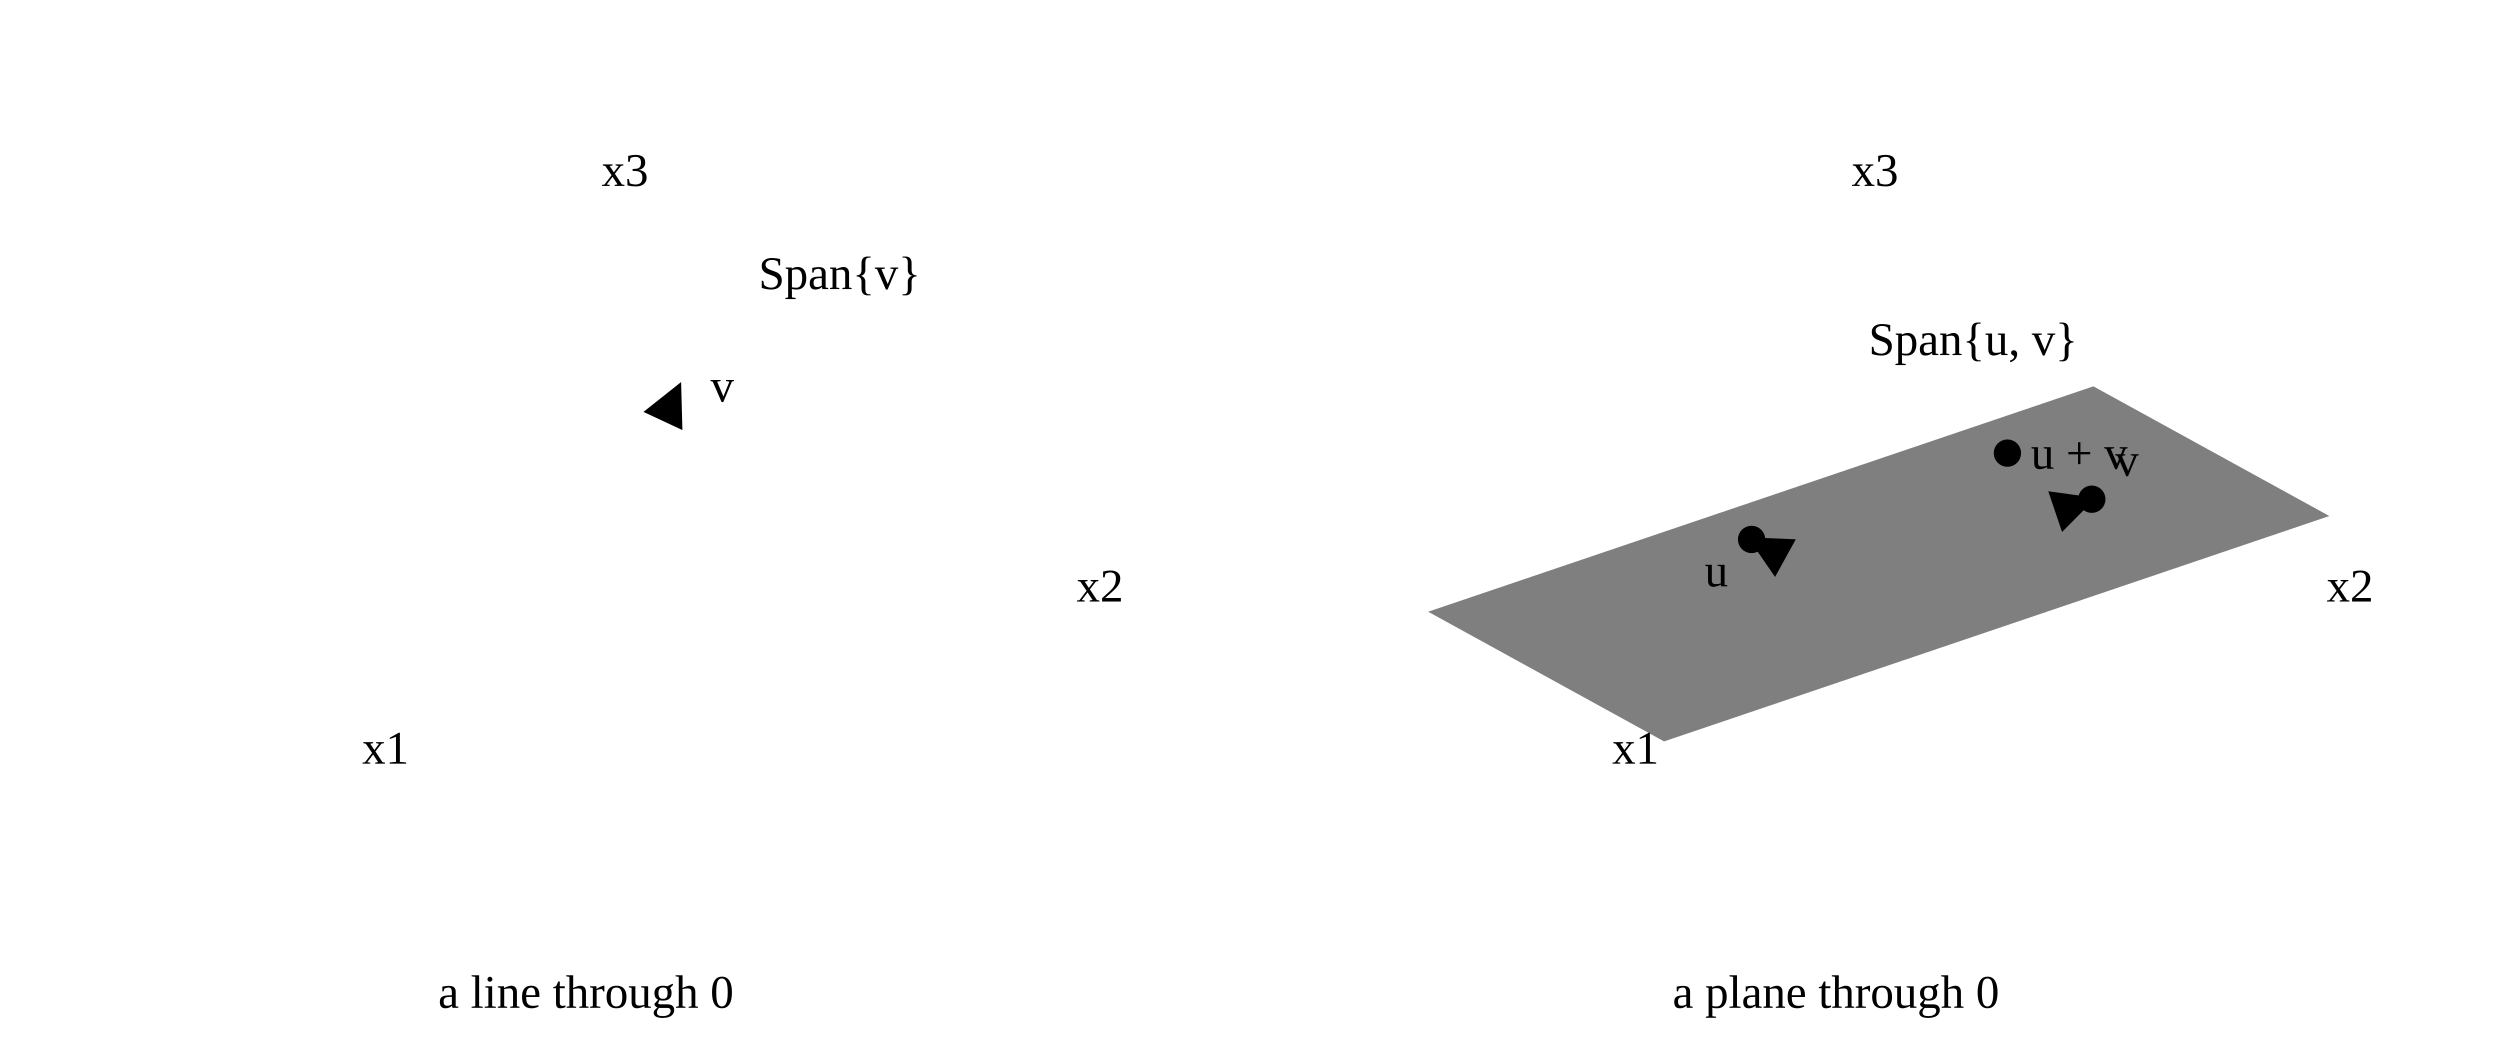
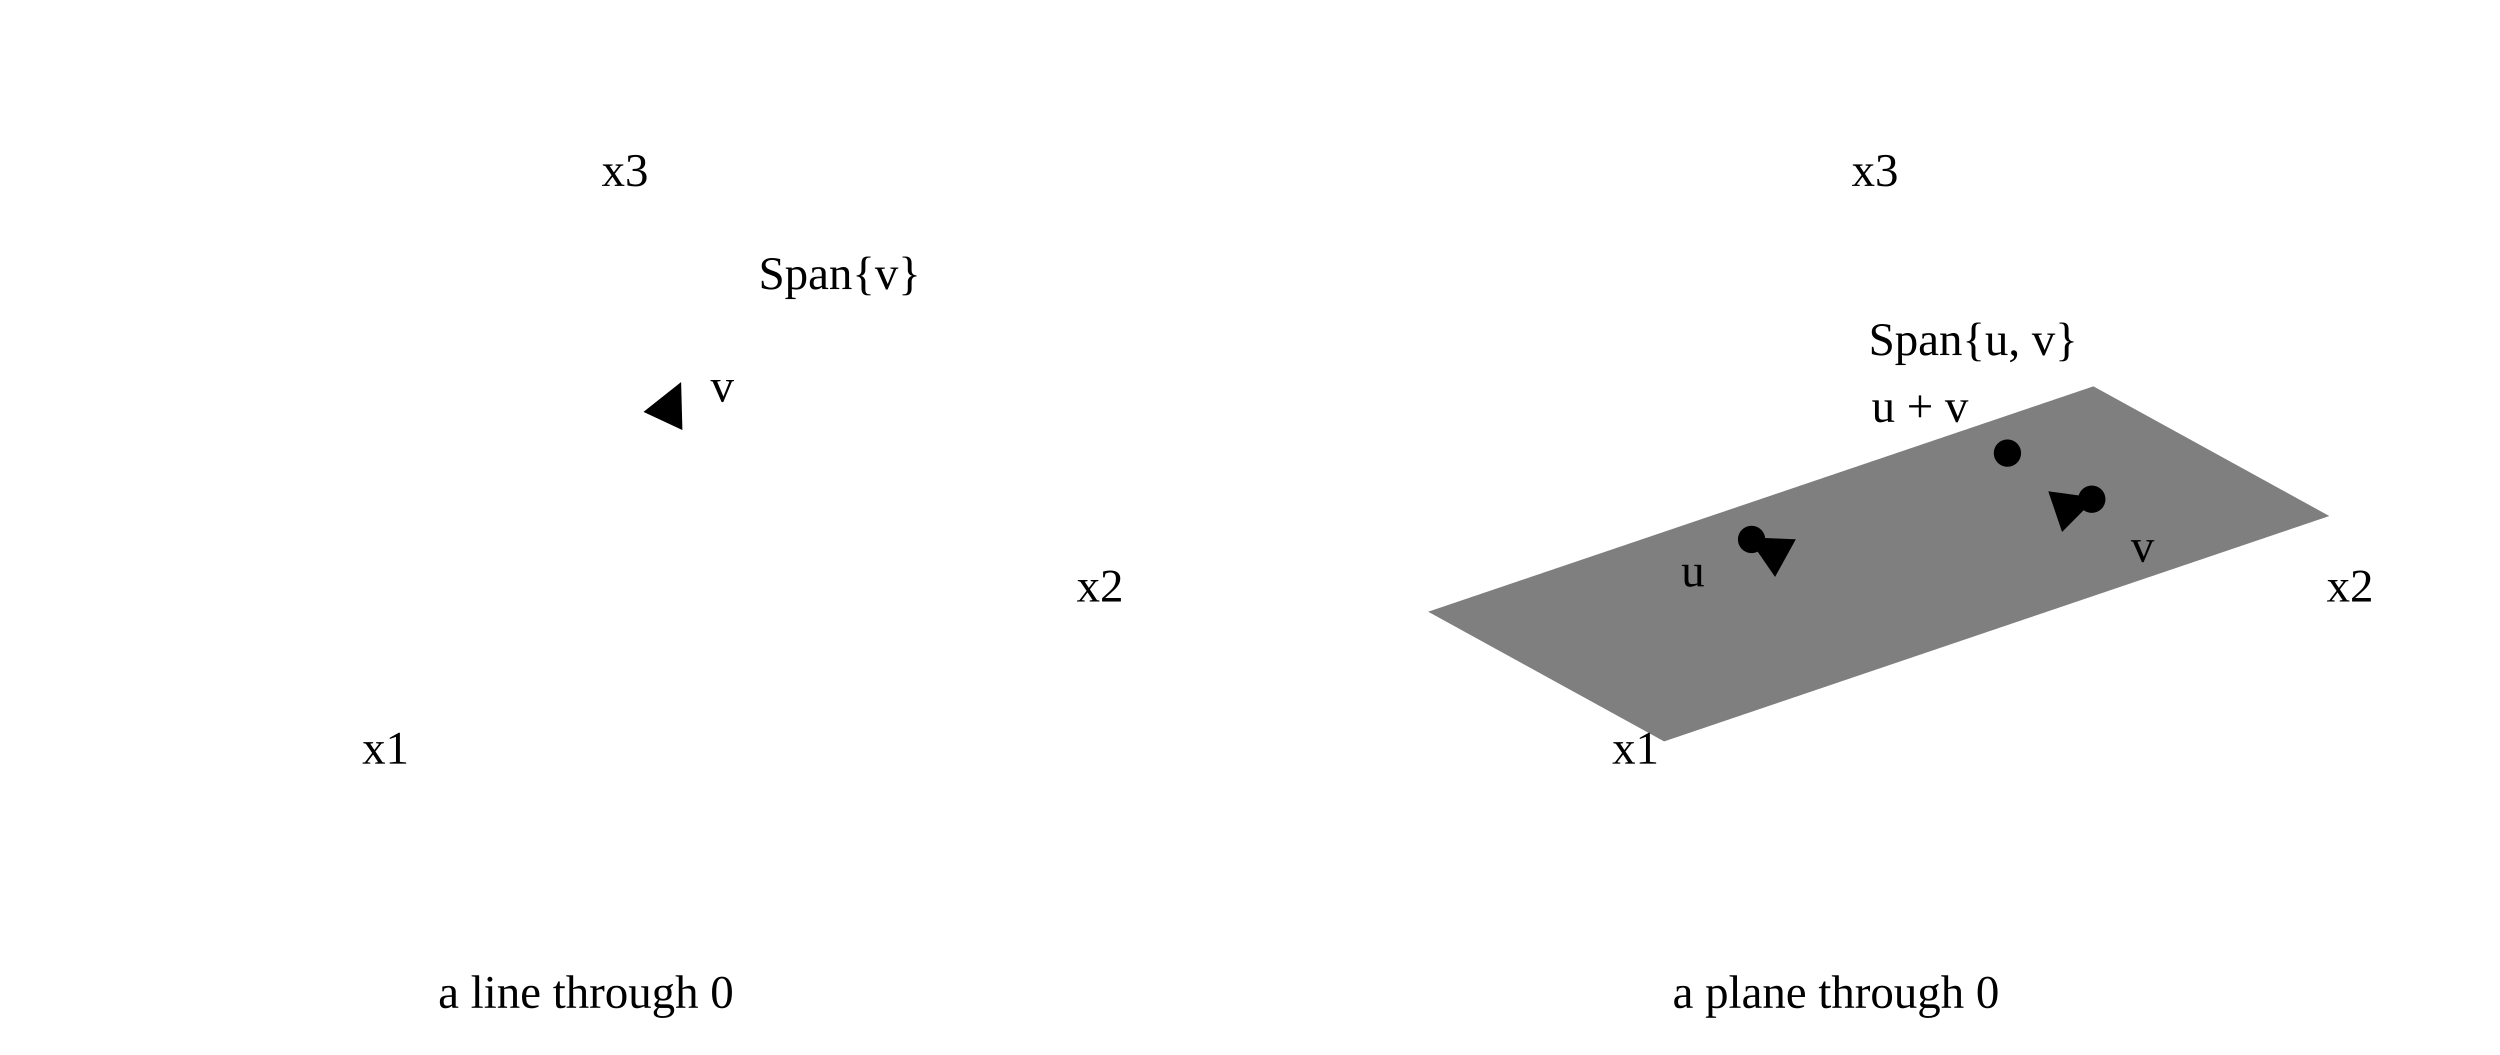
<svg xmlns="http://www.w3.org/2000/svg" viewBox="0 0 640 270" width="640" role="img" aria-label="Span of one nonzero vector is a line; span of two non-parallel vectors is a plane">
  <defs>
    <marker id="ah-3d" viewBox="0 0 10 10" refX="9" refY="5" markerUnits="userSpaceOnUse" markerWidth="11" markerHeight="11" orient="auto">
      <path class="arrowhead" d="M0,0 L10,5 L0,10 z" />
    </marker>
  </defs>
  <line class="ax" x1="150.0" y1="150.0" x2="88.7" y2="191.5" />
  <text x="92.7" y="195.5">x1</text>
  <line class="ax" x1="150.0" y1="150.0" x2="271.6" y2="150.0" />
  <text x="275.6" y="154.0">x2</text>
  <line class="ax" x1="150.0" y1="150.0" x2="150.0" y2="43.6" />
  <text x="154.0" y="47.6">x3</text>
  <line class="l1" x1="121.4" y1="211.5" x2="188.2" y2="68.0" />
  <line class="l2" x1="150.0" y1="150.0" x2="173.9" y2="98.8" marker-end="url(#ah-3d)" />
  <text class="t" x="181.9" y="102.8">v</text>
  <text class="t" x="194.2" y="74.0">Span{v}</text>
  <text x="150" y="258" text-anchor="middle">a line through 0</text>
  <polygon class="hl" points="426.0,189.8 365.6,156.6 535.9,98.9 596.3,132.1" style="opacity:.5" />
  <line class="ax" x1="470.0" y1="150.0" x2="408.7" y2="191.5" />
  <text x="412.7" y="195.5">x1</text>
  <line class="ax" x1="470.0" y1="150.0" x2="591.6" y2="150.0" />
  <text x="595.6" y="154.0">x2</text>
  <line class="ax" x1="470.0" y1="150.0" x2="470.0" y2="43.6" />
  <text x="474.0" y="47.6">x3</text>
  <line class="l2" x1="470.0" y1="150.0" x2="448.4" y2="138.1" marker-end="url(#ah-3d)" />
  <line class="l2" x1="470.0" y1="150.0" x2="535.5" y2="127.8" marker-end="url(#ah-3d)" />
  <line class="ax" x1="448.4" y1="138.1" x2="513.9" y2="116.0" />
  <line class="ax" x1="535.5" y1="127.8" x2="513.9" y2="116.0" />
  <circle class="pt" cx="448.4" cy="138.1" r="3.5" />
-   <text class="t" x="436.4" y="150.1">u</text>
+   <text class="t" x="436.4" y="150.1" text-anchor="end">u</text>
  <circle class="pt" cx="535.5" cy="127.8" r="3.5" />
-   <text class="t" x="541.5" y="121.8">v</text>
+   <text class="t" x="545.5" y="143.8" text-anchor="start">v</text>
  <circle class="pt" cx="513.9" cy="116.0" r="3.5" />
-   <text class="t" x="519.9" y="120.0">u + v</text>
+   <text class="t" x="503.9" y="108.0" text-anchor="end">u + v</text>
  <text class="t" x="531.9" y="90.9" text-anchor="end">Span{u, v}</text>
  <text x="470" y="258" text-anchor="middle">a plane through 0</text>
</svg>
